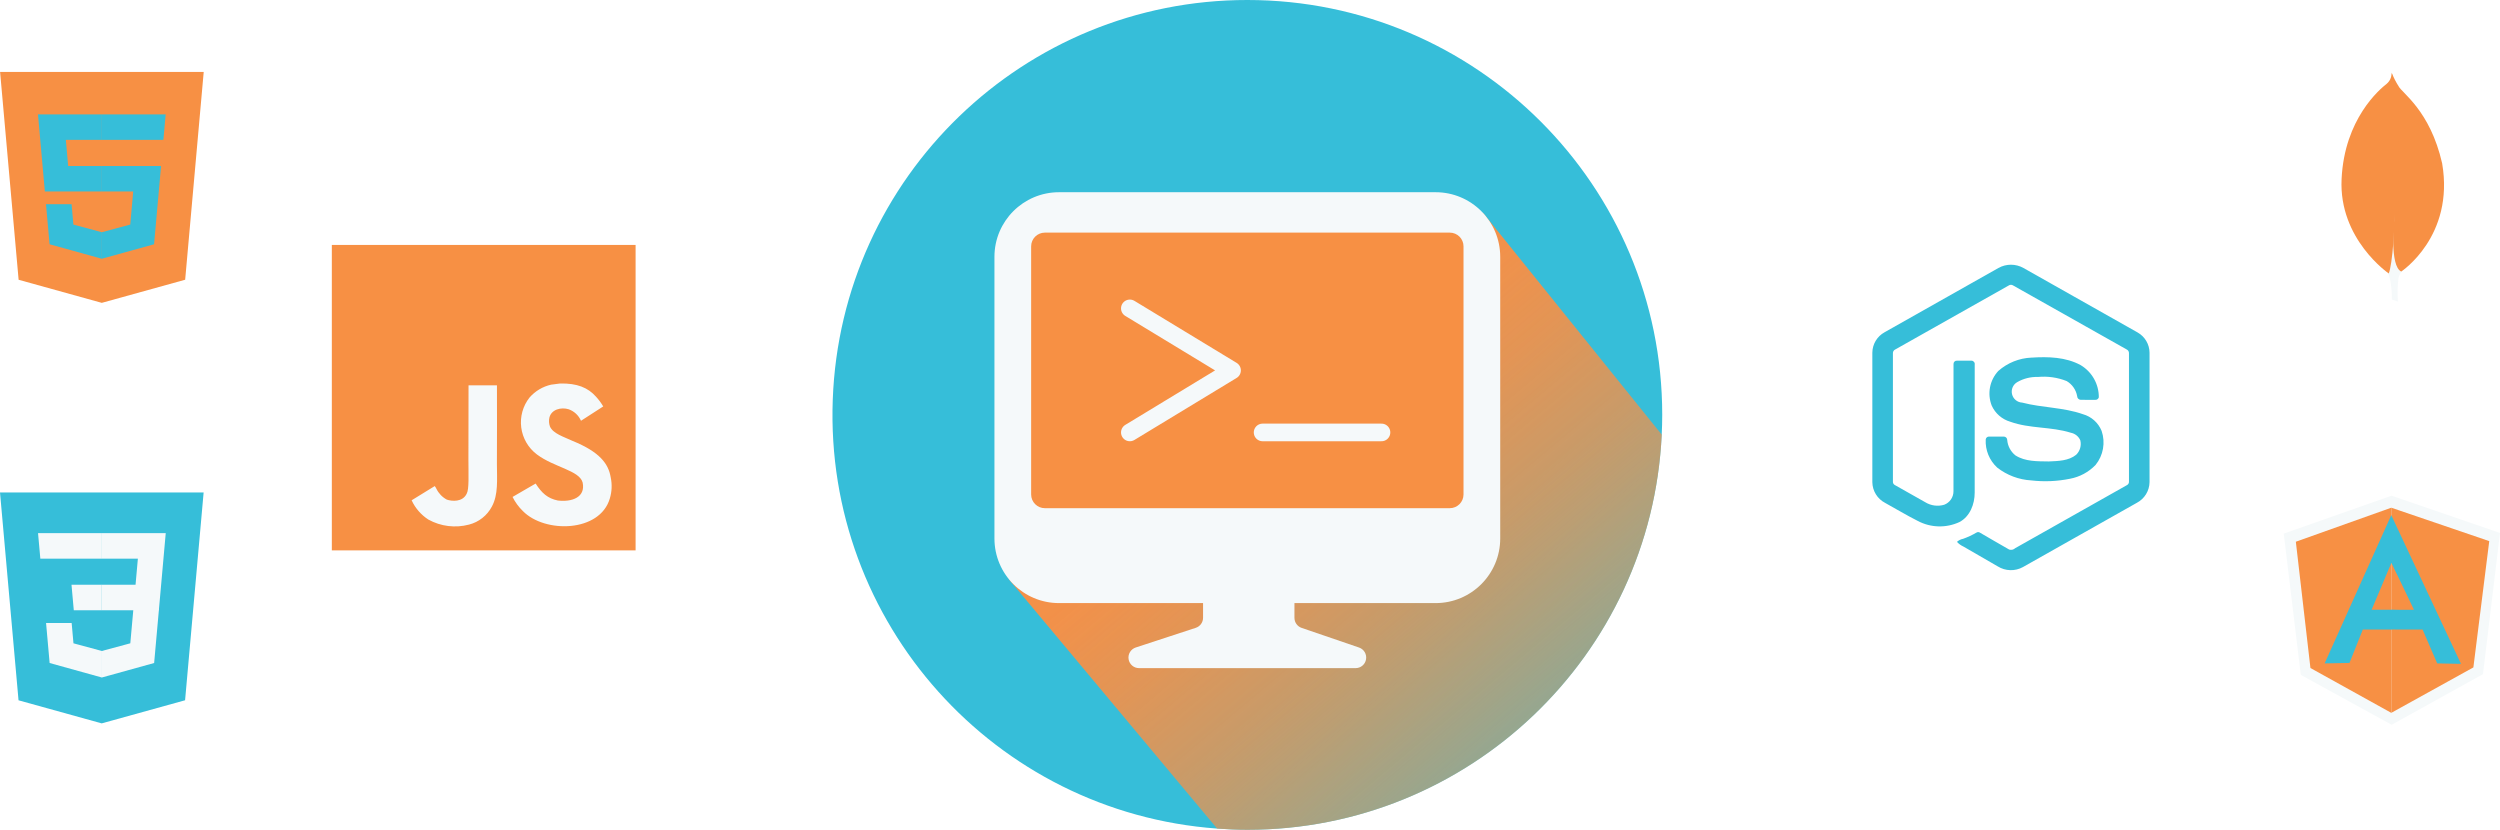
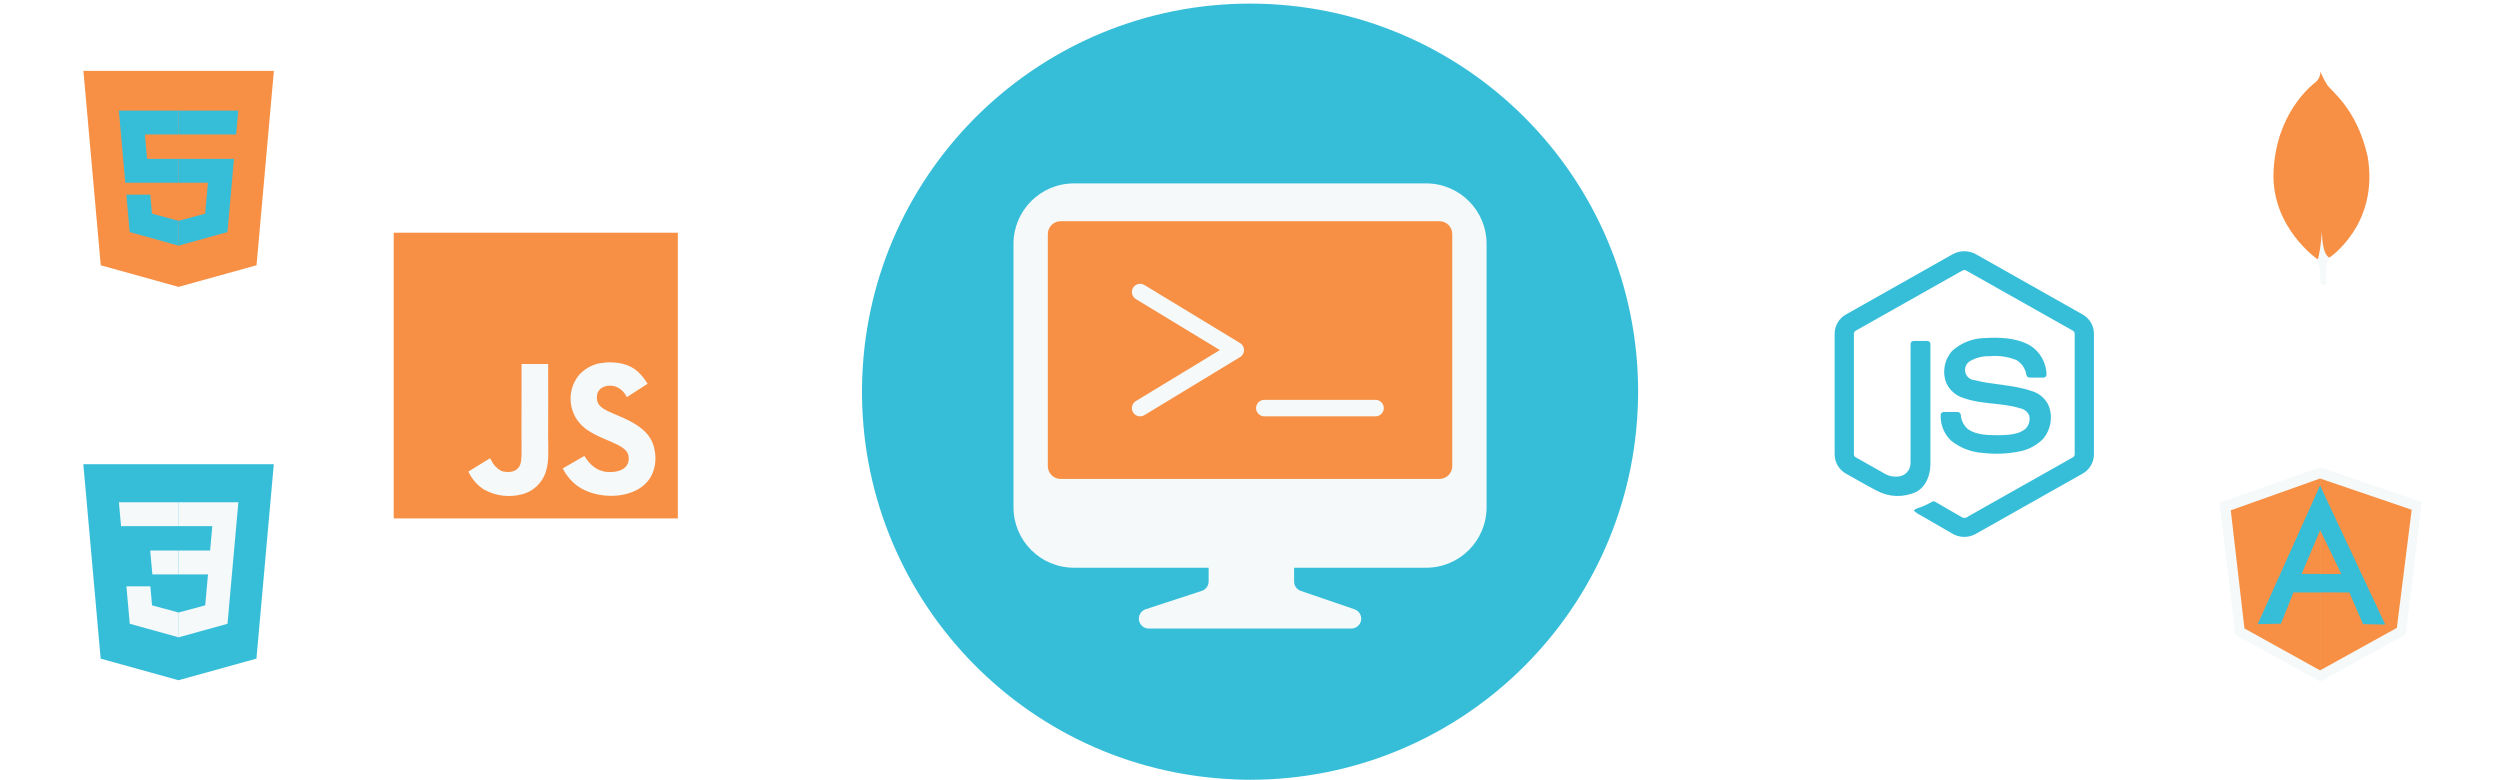
- <svg xmlns="http://www.w3.org/2000/svg" id="svg-intro" viewBox="0 0 491.083 163">
-   <defs>
-     <linearGradient id="linear-gradient" x1="298.196" y1="94.588" x2="353.993" y2="161.084" gradientUnits="userSpaceOnUse">
-       <stop offset="0" stop-color="#f79046" />
-       <stop offset="0.143" stop-color="#f79046" stop-opacity="0.972" />
-       <stop offset="0.35" stop-color="#f79046" stop-opacity="0.894" />
-       <stop offset="0.596" stop-color="#f69046" stop-opacity="0.768" />
-       <stop offset="0.707" stop-color="#f69046" stop-opacity="0.701" />
-       <stop offset="0.973" stop-color="#f59047" stop-opacity="0.519" />
-       <stop offset="1" stop-color="#f59047" stop-opacity="0.5" />
-     </linearGradient>
-   </defs>
+ <svg xmlns="http://www.w3.org/2000/svg" id="svg-intro" viewBox="0 0 525.017 163.758">
  <g id="svg-intro-logo">
-     <path id="svg-intro-circle" d="M300,18.5a81.489,81.489,0,0,0-5.931,162.762C296.03,181.4,298,181.5,300,181.5a81.5,81.5,0,0,0,81.4-77.623c0.06-1.285.1-2.576,0.1-3.877A81.5,81.5,0,0,0,300,18.5Z" transform="translate(-54.983 -18.5)" style="fill:#36bed9" />
-     <path id="svg-intro-shadow" d="M381.4,103.877L346.353,60.388,253.2,132.341l40.865,48.921C296.03,181.4,298,181.5,300,181.5A81.5,81.5,0,0,0,381.4,103.877Z" transform="translate(-54.983 -18.5)" style="fill:url(#linear-gradient)" />
+     <path id="svg-intro-circle" d="M245.017,0a81.489,81.489,0,0,0-5.931,162.762c1.961,0.138,3.931.238,5.931,0.238a81.5,81.5,0,0,0,81.4-77.623c0.06-1.285.1-2.576,0.1-3.877A81.5,81.5,0,0,0,245.017,0Z" transform="translate(17.5 0.758)" style="fill:#36bed9" />
    <g id="svg-intro-computer">
-       <path d="M309.256,135.047v4.823a2.079,2.079,0,0,0,1.406,1.967l11.285,3.861a2.079,2.079,0,0,1-.673,4.045H278.727a2.079,2.079,0,0,1-.647-4.054l11.793-3.864a2.079,2.079,0,0,0,1.431-1.975v-4.8a2.079,2.079,0,0,1,2.079-2.079h13.8A2.079,2.079,0,0,1,309.256,135.047Z" transform="translate(-54.983 -18.5)" style="fill:#f5f9fa" />
-       <rect x="195.341" y="37.758" width="99.352" height="80.71" rx="12.691" ry="12.691" style="fill:#f5f9fa" />
+       <path d="M254.273,116.547v4.823a2.079,2.079,0,0,0,1.406,1.967l11.285,3.861a2.079,2.079,0,0,1-.673,4.045H223.744a2.079,2.079,0,0,1-.647-4.054l11.793-3.864a2.079,2.079,0,0,0,1.431-1.975v-4.8a2.079,2.079,0,0,1,2.079-2.079h13.8A2.079,2.079,0,0,1,254.273,116.547Z" transform="translate(17.5 0.758)" style="fill:#f5f9fa" />
+       <rect x="212.841" y="38.516" width="99.352" height="80.71" rx="12.691" ry="12.691" style="fill:#f5f9fa" />
    </g>
-     <rect id="svg-intro-screen" x="202.551" y="45.695" width="84.932" height="54.129" rx="2.698" ry="2.698" style="fill:#f79044" />
+     <rect id="svg-intro-screen" x="220.051" y="46.453" width="84.932" height="54.129" rx="2.698" ry="2.698" style="fill:#f79044" />
    <g id="svg-intro-code">
-       <polyline points="221.937 60.575 242.017 72.76 221.937 84.944" style="fill:none;stroke:#f5f9fa;stroke-linecap:round;stroke-linejoin:round;stroke-width:3.461px" />
-       <line id="svg-intro-underscore" x1="248.017" y1="84.944" x2="271.371" y2="84.944" style="fill:none;stroke:#f5f9fa;stroke-linecap:round;stroke-linejoin:round;stroke-width:3.461px" />
+       <polyline points="239.437 61.333 259.517 73.518 239.437 85.702" style="fill:none;stroke:#f5f9fa;stroke-linecap:round;stroke-linejoin:round;stroke-width:3.461px" />
+       <line id="svg-intro-underscore" x1="265.517" y1="85.702" x2="288.871" y2="85.702" style="fill:none;stroke:#f5f9fa;stroke-linecap:round;stroke-linejoin:round;stroke-width:3.461px" />
    </g>
  </g>
-   <g id="svg-intro-icon6" class="svg-intro-icon">
-     <polygon points="3.657 54.955 0.017 14.125 40.017 14.125 36.373 54.948 19.993 59.49 3.657 54.955" style="fill:#f79044" />
-     <polygon points="20.017 32.607 13.391 32.607 12.933 27.479 20.017 27.479 20.017 22.471 20 22.471 7.46 22.471 7.58 23.815 8.811 37.614 20.017 37.614 20.017 32.607" style="fill:#36bed9" />
-     <polygon points="20.017 45.612 19.995 45.618 14.418 44.112 14.062 40.118 11.352 40.118 9.035 40.118 9.736 47.981 19.994 50.828 20.017 50.822 20.017 45.612" style="fill:#36bed9" />
-     <polygon points="20 32.607 20 37.614 26.166 37.614 25.585 44.109 20 45.616 20 50.826 30.266 47.981 30.341 47.135 31.518 33.952 31.64 32.607 30.291 32.607 20 32.607" style="fill:#36bed9" />
-     <polygon points="20 22.471 20 25.581 20 27.467 20 27.479 32.079 27.479 32.079 27.479 32.096 27.479 32.196 26.353 32.424 23.815 32.544 22.471 20 22.471" style="fill:#36bed9" />
+   <g id="svg-intro-icon6">
+     <rect x="0.017" y="0.065" width="75" height="75" style="fill:none" />
+     <polygon points="21.157 55.713 17.517 14.883 57.517 14.883 53.873 55.706 37.493 60.248 21.157 55.713" style="fill:#f79044" />
+     <polygon points="37.517 33.365 30.891 33.365 30.433 28.237 37.517 28.237 37.517 23.229 37.5 23.229 24.96 23.229 25.08 24.573 26.311 38.372 37.517 38.372 37.517 33.365" style="fill:#36bed9" />
+     <polygon points="37.517 46.37 37.495 46.376 31.918 44.87 31.562 40.876 28.852 40.876 26.535 40.876 27.236 48.739 37.494 51.586 37.517 51.58 37.517 46.37" style="fill:#36bed9" />
+     <polygon points="37.5 33.365 37.5 38.372 43.666 38.372 43.085 44.867 37.5 46.374 37.5 51.584 47.766 48.739 47.841 47.893 49.018 34.71 49.14 33.365 47.791 33.365 37.5 33.365" style="fill:#36bed9" />
+     <polygon points="37.5 23.229 37.5 26.339 37.5 28.225 37.5 28.237 49.579 28.237 49.579 28.237 49.596 28.237 49.696 27.111 49.924 24.573 50.044 23.229 37.5 23.229" style="fill:#36bed9" />
  </g>
-   <g id="svg-intro-icon5" class="svg-intro-icon">
-     <polygon points="3.64 137.562 0 96.732 40 96.732 36.356 137.555 19.976 142.096 3.64 137.562" style="fill:#36bed9" />
-     <polygon points="20 114.863 26.626 114.863 27.084 109.735 20 109.735 20 104.727 20.017 104.727 32.557 104.727 32.437 106.071 31.206 119.87 20 119.87 20 114.863" style="fill:#f5f9fa" />
-     <polygon points="20.03 127.868 20.008 127.874 14.431 126.368 14.075 122.374 11.365 122.374 9.048 122.374 9.749 130.237 20.007 133.085 20.03 133.078 20.03 127.868" style="fill:#f5f9fa" />
-     <polygon points="26.201 119.658 25.598 126.365 20.013 127.872 20.013 133.082 30.279 130.237 30.354 129.391 31.225 119.658 26.201 119.658" style="fill:#f5f9fa" />
-     <polygon points="20.017 104.727 20.017 107.838 20.017 109.723 20.017 109.735 7.938 109.735 7.938 109.735 7.922 109.735 7.821 108.61 7.593 106.071 7.473 104.727 20.017 104.727" style="fill:#f5f9fa" />
-     <polygon points="20 114.863 20 117.974 20 119.859 20 119.871 14.51 119.871 14.51 119.871 14.494 119.871 14.393 118.746 14.165 116.207 14.045 114.863 20 114.863" style="fill:#f5f9fa" />
+   <g id="svg-intro-icon5">
+     <rect y="82.672" width="75" height="75" style="fill:none" />
+     <polygon points="21.14 138.32 17.5 97.49 57.5 97.49 53.856 138.313 37.476 142.854 21.14 138.32" style="fill:#36bed9" />
+     <polygon points="37.5 115.621 44.126 115.621 44.584 110.493 37.5 110.493 37.5 105.485 37.517 105.485 50.057 105.485 49.937 106.829 48.706 120.628 37.5 120.628 37.5 115.621" style="fill:#f5f9fa" />
+     <polygon points="37.53 128.626 37.508 128.632 31.931 127.126 31.575 123.132 28.865 123.132 26.548 123.132 27.249 130.995 37.507 133.843 37.53 133.836 37.53 128.626" style="fill:#f5f9fa" />
+     <polygon points="43.701 120.416 43.098 127.123 37.513 128.63 37.513 133.84 47.779 130.995 47.854 130.149 48.725 120.416 43.701 120.416" style="fill:#f5f9fa" />
+     <polygon points="37.517 105.485 37.517 108.596 37.517 110.481 37.517 110.493 25.438 110.493 25.438 110.493 25.422 110.493 25.321 109.368 25.093 106.829 24.973 105.485 37.517 105.485" style="fill:#f5f9fa" />
+     <polygon points="37.5 115.621 37.5 118.732 37.5 120.617 37.5 120.629 32.01 120.629 32.01 120.629 31.994 120.629 31.893 119.504 31.665 116.965 31.545 115.621 37.5 115.621" style="fill:#f5f9fa" />
  </g>
-   <g id="svg-intro-icon4" class="svg-intro-icon">
-     <rect x="65.182" y="48.113" width="59.669" height="60" style="fill:#f79044" />
-     <path d="M174.951,112.3c-0.437-2.738-2.212-5.036-7.47-7.181-1.826-.844-3.863-1.449-4.469-2.84a3.114,3.114,0,0,1-.108-1.757c0.391-1.591,2.28-2.087,3.778-1.631a4.165,4.165,0,0,1,2.428,2.264c2.575-1.677,2.569-1.665,4.367-2.817a11.185,11.185,0,0,0-1.441-1.939c-1.548-1.74-3.658-2.635-7.033-2.567-0.584.074-1.174,0.154-1.758,0.228a7.968,7.968,0,0,0-4.231,2.51,7.884,7.884,0,0,0,1.418,11.184c3.386,2.555,8.36,3.137,9,5.527,0.618,2.926-2.138,3.873-4.878,3.536-2.019-.422-3.142-1.454-4.356-3.331-2.235,1.3-2.235,1.3-4.532,2.629a10.138,10.138,0,0,0,2.031,2.778c4.322,4.409,15.138,4.192,17.078-2.481A8.282,8.282,0,0,0,174.951,112.3ZM152.6,94.189h-5.581c0,4.848-.023,9.662-0.023,14.51,0,3.086.159,5.914-.34,6.781-0.817,1.705-2.932,1.494-3.9,1.163a4.805,4.805,0,0,1-2.059-2.15,2.891,2.891,0,0,0-.318-0.513q-2.272,1.394-4.538,2.795a9,9,0,0,0,3.29,3.787,10.782,10.782,0,0,0,7.975.987,7.053,7.053,0,0,0,4.5-3.547c1.271-2.356,1-5.207.987-8.361C152.632,104.5,152.6,99.351,152.6,94.189Z" transform="translate(-54.983 -18.5)" style="fill:#f5f9fa" />
+   <g id="svg-intro-icon4">
+     <rect x="75.016" y="41.371" width="75" height="75" style="fill:none" />
+     <rect x="82.682" y="48.871" width="59.669" height="60" style="fill:#f79044" />
+     <path d="M119.968,93.8c-0.437-2.738-2.212-5.036-7.47-7.181-1.826-.844-3.863-1.449-4.469-2.84a3.114,3.114,0,0,1-.108-1.757c0.391-1.591,2.28-2.087,3.778-1.631a4.165,4.165,0,0,1,2.428,2.264c2.575-1.677,2.569-1.665,4.367-2.817a11.185,11.185,0,0,0-1.441-1.939c-1.548-1.74-3.658-2.635-7.033-2.567-0.584.074-1.174,0.154-1.758,0.228a7.968,7.968,0,0,0-4.231,2.51,7.884,7.884,0,0,0,1.279,11.076l0.139,0.108c3.386,2.555,8.36,3.137,9,5.527,0.618,2.926-2.138,3.873-4.878,3.536-2.019-.422-3.142-1.454-4.356-3.331-2.235,1.3-2.235,1.3-4.532,2.629a10.138,10.138,0,0,0,2.031,2.778c4.322,4.409,15.138,4.192,17.078-2.481A8.282,8.282,0,0,0,119.968,93.8ZM97.617,75.689H92.036c0,4.848-.023,9.662-0.023,14.51,0,3.086.159,5.914-.34,6.781-0.817,1.705-2.932,1.494-3.9,1.163a4.8,4.8,0,0,1-2.059-2.15A2.891,2.891,0,0,0,85.4,95.48q-2.272,1.394-4.538,2.795a9,9,0,0,0,3.29,3.787,10.782,10.782,0,0,0,7.975.987,7.053,7.053,0,0,0,4.5-3.547c1.271-2.356,1-5.207.987-8.361C97.649,86,97.617,80.851,97.617,75.689Z" transform="translate(17.5 0.758)" style="fill:#f5f9fa" />
  </g>
-   <g id="svg-intro-icon3" class="svg-intro-icon">
-     <path d="M447.543,71.14a5.031,5.031,0,0,1,4.912,0q11.217,6.338,22.436,12.673a4.619,4.619,0,0,1,2.333,3.978v25.422a4.669,4.669,0,0,1-2.507,4.064q-11.18,6.3-22.356,12.612a4.889,4.889,0,0,1-4.966-.138q-3.352-1.943-6.708-3.878a3.953,3.953,0,0,1-1.294-.932,2.461,2.461,0,0,1,1.209-.6,15.665,15.665,0,0,0,2.646-1.235,0.617,0.617,0,0,1,.689.041c1.911,1.1,3.8,2.223,5.722,3.308a1.2,1.2,0,0,0,1.173-.272q10.971-6.2,21.951-12.387a0.726,0.726,0,0,0,.4-0.715q0.008-12.58,0-25.161a0.787,0.787,0,0,0-.468-0.784q-11.142-6.274-22.278-12.556a0.774,0.774,0,0,0-.875,0q-11.14,6.278-22.276,12.562a0.777,0.777,0,0,0-.471.781q0,12.58,0,25.162a0.711,0.711,0,0,0,.4.706q2.973,1.686,5.949,3.36a4.6,4.6,0,0,0,3.72.5,2.822,2.822,0,0,0,1.827-2.651c0.01-8.337-.005-16.676.008-25.012a0.628,0.628,0,0,1,.684-0.641c0.952-.006,1.906-0.013,2.858,0a0.66,0.66,0,0,1,.622.763c0,8.39.01,16.781-.006,25.171,0,2.236-.916,4.669-2.984,5.763a9.192,9.192,0,0,1-8.215-.226c-2.179-1.088-4.259-2.371-6.4-3.536a4.659,4.659,0,0,1-2.506-4.065V87.79a4.627,4.627,0,0,1,2.413-4.028q11.178-6.309,22.354-12.622h0Z" transform="translate(-54.983 -18.5)" style="fill:#36bed9" />
-     <path d="M454.045,88.75c3.25-.209,6.73-0.124,9.655,1.477a7.3,7.3,0,0,1,3.56,6.318,0.684,0.684,0,0,1-.742.5c-0.943,0-1.886.013-2.829-.006a0.729,0.729,0,0,1-.683-0.707,4.308,4.308,0,0,0-2.06-2.977,12.214,12.214,0,0,0-5.652-.809,7.673,7.673,0,0,0-4.046,1.008,2.157,2.157,0,0,0,.961,4.031c3.917,1.024,8.068.923,11.91,2.271a5.607,5.607,0,0,1,3.691,3.284,7.015,7.015,0,0,1-1.188,6.692,9.378,9.378,0,0,1-5.034,2.713,24.192,24.192,0,0,1-7.6.323,11.976,11.976,0,0,1-6.685-2.515,7.015,7.015,0,0,1-2.259-5.534,0.634,0.634,0,0,1,.694-0.559c0.95-.008,1.9-0.01,2.849,0a0.665,0.665,0,0,1,.68.658,4.318,4.318,0,0,0,1.606,3.031c1.93,1.245,4.352,1.16,6.562,1.195,1.831-.081,3.886-0.106,5.38-1.316a2.972,2.972,0,0,0,.809-2.838,2.564,2.564,0,0,0-1.862-1.485c-3.867-1.223-8.064-.779-11.893-2.162a5.789,5.789,0,0,1-3.655-3.186,6.524,6.524,0,0,1,1.3-6.788,10.516,10.516,0,0,1,6.529-2.623h0Z" transform="translate(-54.983 -18.5)" style="fill:#36bed9" />
+   <g id="svg-intro-icon3">
+     <rect x="375.015" y="45.258" width="75" height="75" style="fill:none" />
+     <path d="M392.56,52.64a5.031,5.031,0,0,1,4.912,0q11.217,6.338,22.436,12.673a4.619,4.619,0,0,1,2.333,3.978V94.713a4.669,4.669,0,0,1-2.507,4.064q-11.18,6.3-22.356,12.612a4.889,4.889,0,0,1-4.966-.138q-3.352-1.943-6.708-3.878a3.953,3.953,0,0,1-1.294-.932,2.461,2.461,0,0,1,1.209-.6,15.665,15.665,0,0,0,2.646-1.235,0.617,0.617,0,0,1,.689.041c1.911,1.1,3.8,2.223,5.722,3.308a1.2,1.2,0,0,0,1.173-.272q10.971-6.2,21.951-12.387a0.726,0.726,0,0,0,.4-0.715q0.008-12.58,0-25.161a0.787,0.787,0,0,0-.468-0.784Q406.59,62.362,395.454,56.08a0.774,0.774,0,0,0-.875,0q-11.14,6.278-22.276,12.562a0.777,0.777,0,0,0-.471.781q0,12.58,0,25.162a0.711,0.711,0,0,0,.4.706q2.973,1.686,5.949,3.36a4.6,4.6,0,0,0,3.72.5,2.822,2.822,0,0,0,1.827-2.651c0.01-8.337-.005-16.676.008-25.012a0.628,0.628,0,0,1,.684-0.641c0.952-.006,1.906-0.013,2.858,0a0.66,0.66,0,0,1,.63.689,0.652,0.652,0,0,1-.008.074q0,12.585-.006,25.171c0,2.236-.916,4.669-2.984,5.763a9.192,9.192,0,0,1-8.215-.226c-2.179-1.088-4.259-2.371-6.4-3.536a4.659,4.659,0,0,1-2.506-4.065V69.29a4.627,4.627,0,0,1,2.413-4.028q11.178-6.309,22.354-12.622h0Z" transform="translate(17.5 0.758)" style="fill:#36bed9" />
+     <path d="M399.062,70.25c3.25-.209,6.73-0.124,9.655,1.477a7.3,7.3,0,0,1,3.56,6.318,0.684,0.684,0,0,1-.742.5c-0.943,0-1.886.013-2.829-.006a0.729,0.729,0,0,1-.683-0.707,4.308,4.308,0,0,0-2.06-2.977,12.214,12.214,0,0,0-5.652-.809,7.673,7.673,0,0,0-4.046,1.008,2.157,2.157,0,0,0,.961,4.031c3.917,1.024,8.068.923,11.91,2.271a5.607,5.607,0,0,1,3.691,3.284,7.015,7.015,0,0,1-1.188,6.692,9.378,9.378,0,0,1-5.034,2.713,24.192,24.192,0,0,1-7.6.323,11.976,11.976,0,0,1-6.685-2.515,7.015,7.015,0,0,1-2.259-5.534,0.634,0.634,0,0,1,.694-0.559c0.95-.008,1.9-0.01,2.849,0a0.665,0.665,0,0,1,.68.65v0.008a4.318,4.318,0,0,0,1.606,3.031c1.93,1.245,4.352,1.16,6.562,1.195,1.831-.081,3.886-0.106,5.38-1.316a2.972,2.972,0,0,0,.809-2.838A2.564,2.564,0,0,0,406.779,85c-3.867-1.223-8.064-.779-11.893-2.162a5.789,5.789,0,0,1-3.655-3.186,6.524,6.524,0,0,1,1.3-6.788,10.516,10.516,0,0,1,6.529-2.623h0Z" transform="translate(17.5 0.758)" style="fill:#36bed9" />
  </g>
-   <g id="svg-intro-icon2" class="svg-intro-icon">
-     <path d="M526.024,77.741l-1.2-.409s0.146-6.107-2.045-6.545c-1.461-1.695.234-71.883,5.493-.234a4.273,4.273,0,0,0-2.133,2.455,22.539,22.539,0,0,0-.117,4.734h0Z" transform="translate(-54.983 -18.5)" style="fill:#f5f9fa" />
-     <path d="M526.667,71.839s10.49-6.9,8.036-21.244c-2.367-10.432-7.948-13.85-8.562-15.165a14.743,14.743,0,0,1-1.315-2.571l0.439,29.016c0,0.029-.906,8.883,1.4,9.964" transform="translate(-54.983 -18.5)" style="fill:#f79044" />
-     <path d="M524.213,72.218s-9.847-6.721-9.263-18.555c0.555-11.834,7.51-17.649,8.854-18.7a2.72,2.72,0,0,0,.965-2.221c0.613,1.315.5,19.666,0.584,21.828,0.263,8.328-.468,16.072-1.14,17.649h0Z" transform="translate(-54.983 -18.5)" style="fill:#f79044" />
+   <g id="svg-intro-icon2">
+     <rect x="450.017" width="75" height="75" style="fill:none" />
+     <path d="M471.041,59.241l-1.2-.409s0.146-6.107-2.045-6.545c-1.461-1.695.234-71.883,5.493-.234a4.273,4.273,0,0,0-2.133,2.455,22.539,22.539,0,0,0-.117,4.734h0Z" transform="translate(17.5 0.758)" style="fill:#f5f9fa" />
+     <path d="M471.684,53.339s10.49-6.9,8.036-21.244c-2.367-10.432-7.948-13.85-8.562-15.165a14.743,14.743,0,0,1-1.315-2.571l0.439,29.016c0,0.029-.906,8.883,1.4,9.964" transform="translate(17.5 0.758)" style="fill:#f79044" />
+     <path d="M469.23,53.718S459.383,47,459.967,35.163c0.555-11.834,7.51-17.649,8.854-18.7a2.72,2.72,0,0,0,.965-2.221c0.613,1.315.5,19.666,0.584,21.828,0.263,8.328-.468,16.072-1.14,17.649h0Z" transform="translate(17.5 0.758)" style="fill:#f79044" />
  </g>
-   <g id="svg-intro-icon1" class="svg-intro-icon">
-     <polygon points="469.775 97.371 448.603 104.822 451.949 132.561 469.798 142.371 487.739 132.428 491.083 104.69 469.775 97.371" style="fill:#f5f9fa" />
-     <polygon points="488.971 106.293 469.726 99.73 469.726 140.027 485.854 131.101 488.971 106.293" style="fill:#f79044" />
-     <polygon points="450.979 106.412 453.846 131.22 469.726 140.027 469.726 99.73 450.979 106.412" style="fill:#f79044" />
-     <path d="M530.007,139.682l-5.3,2.477h-5.584l-2.625,6.565-4.882.09,13.09-29.121Zm-0.512-1.247-4.75-9.4-3.9,9.242h3.861Z" transform="translate(-54.983 -18.5)" style="fill:#36bed9" />
-     <polygon points="469.726 101.194 469.761 110.531 474.182 119.78 469.736 119.78 469.726 123.654 475.874 123.66 478.748 130.316 483.419 130.403 469.726 101.194" style="fill:#36bed9" />
+   <g id="svg-intro-icon1">
+     <rect x="449.843" y="83.129" width="75" height="75" style="fill:none" />
+     <polygon points="487.275 98.129 466.103 105.58 469.449 133.319 487.298 143.129 505.239 133.186 508.583 105.448 487.275 98.129" style="fill:#f5f9fa" />
+     <polygon points="506.471 107.051 487.226 100.488 487.226 140.785 503.354 131.859 506.471 107.051" style="fill:#f79044" />
+     <polygon points="468.479 107.17 471.346 131.978 487.226 140.785 487.226 100.488 468.479 107.17" style="fill:#f79044" />
+     <path d="M475.024,121.182l-5.3,2.477H464.14l-2.625,6.565-4.882.09,13.09-29.121Zm-0.512-1.247-4.75-9.4-3.9,9.242h3.861Z" transform="translate(17.5 0.758)" style="fill:#36bed9" />
+     <polygon points="487.226 101.952 487.261 111.289 491.682 120.538 487.236 120.538 487.226 124.412 493.374 124.418 496.248 131.074 500.919 131.161 487.226 101.952" style="fill:#36bed9" />
  </g>
</svg>
